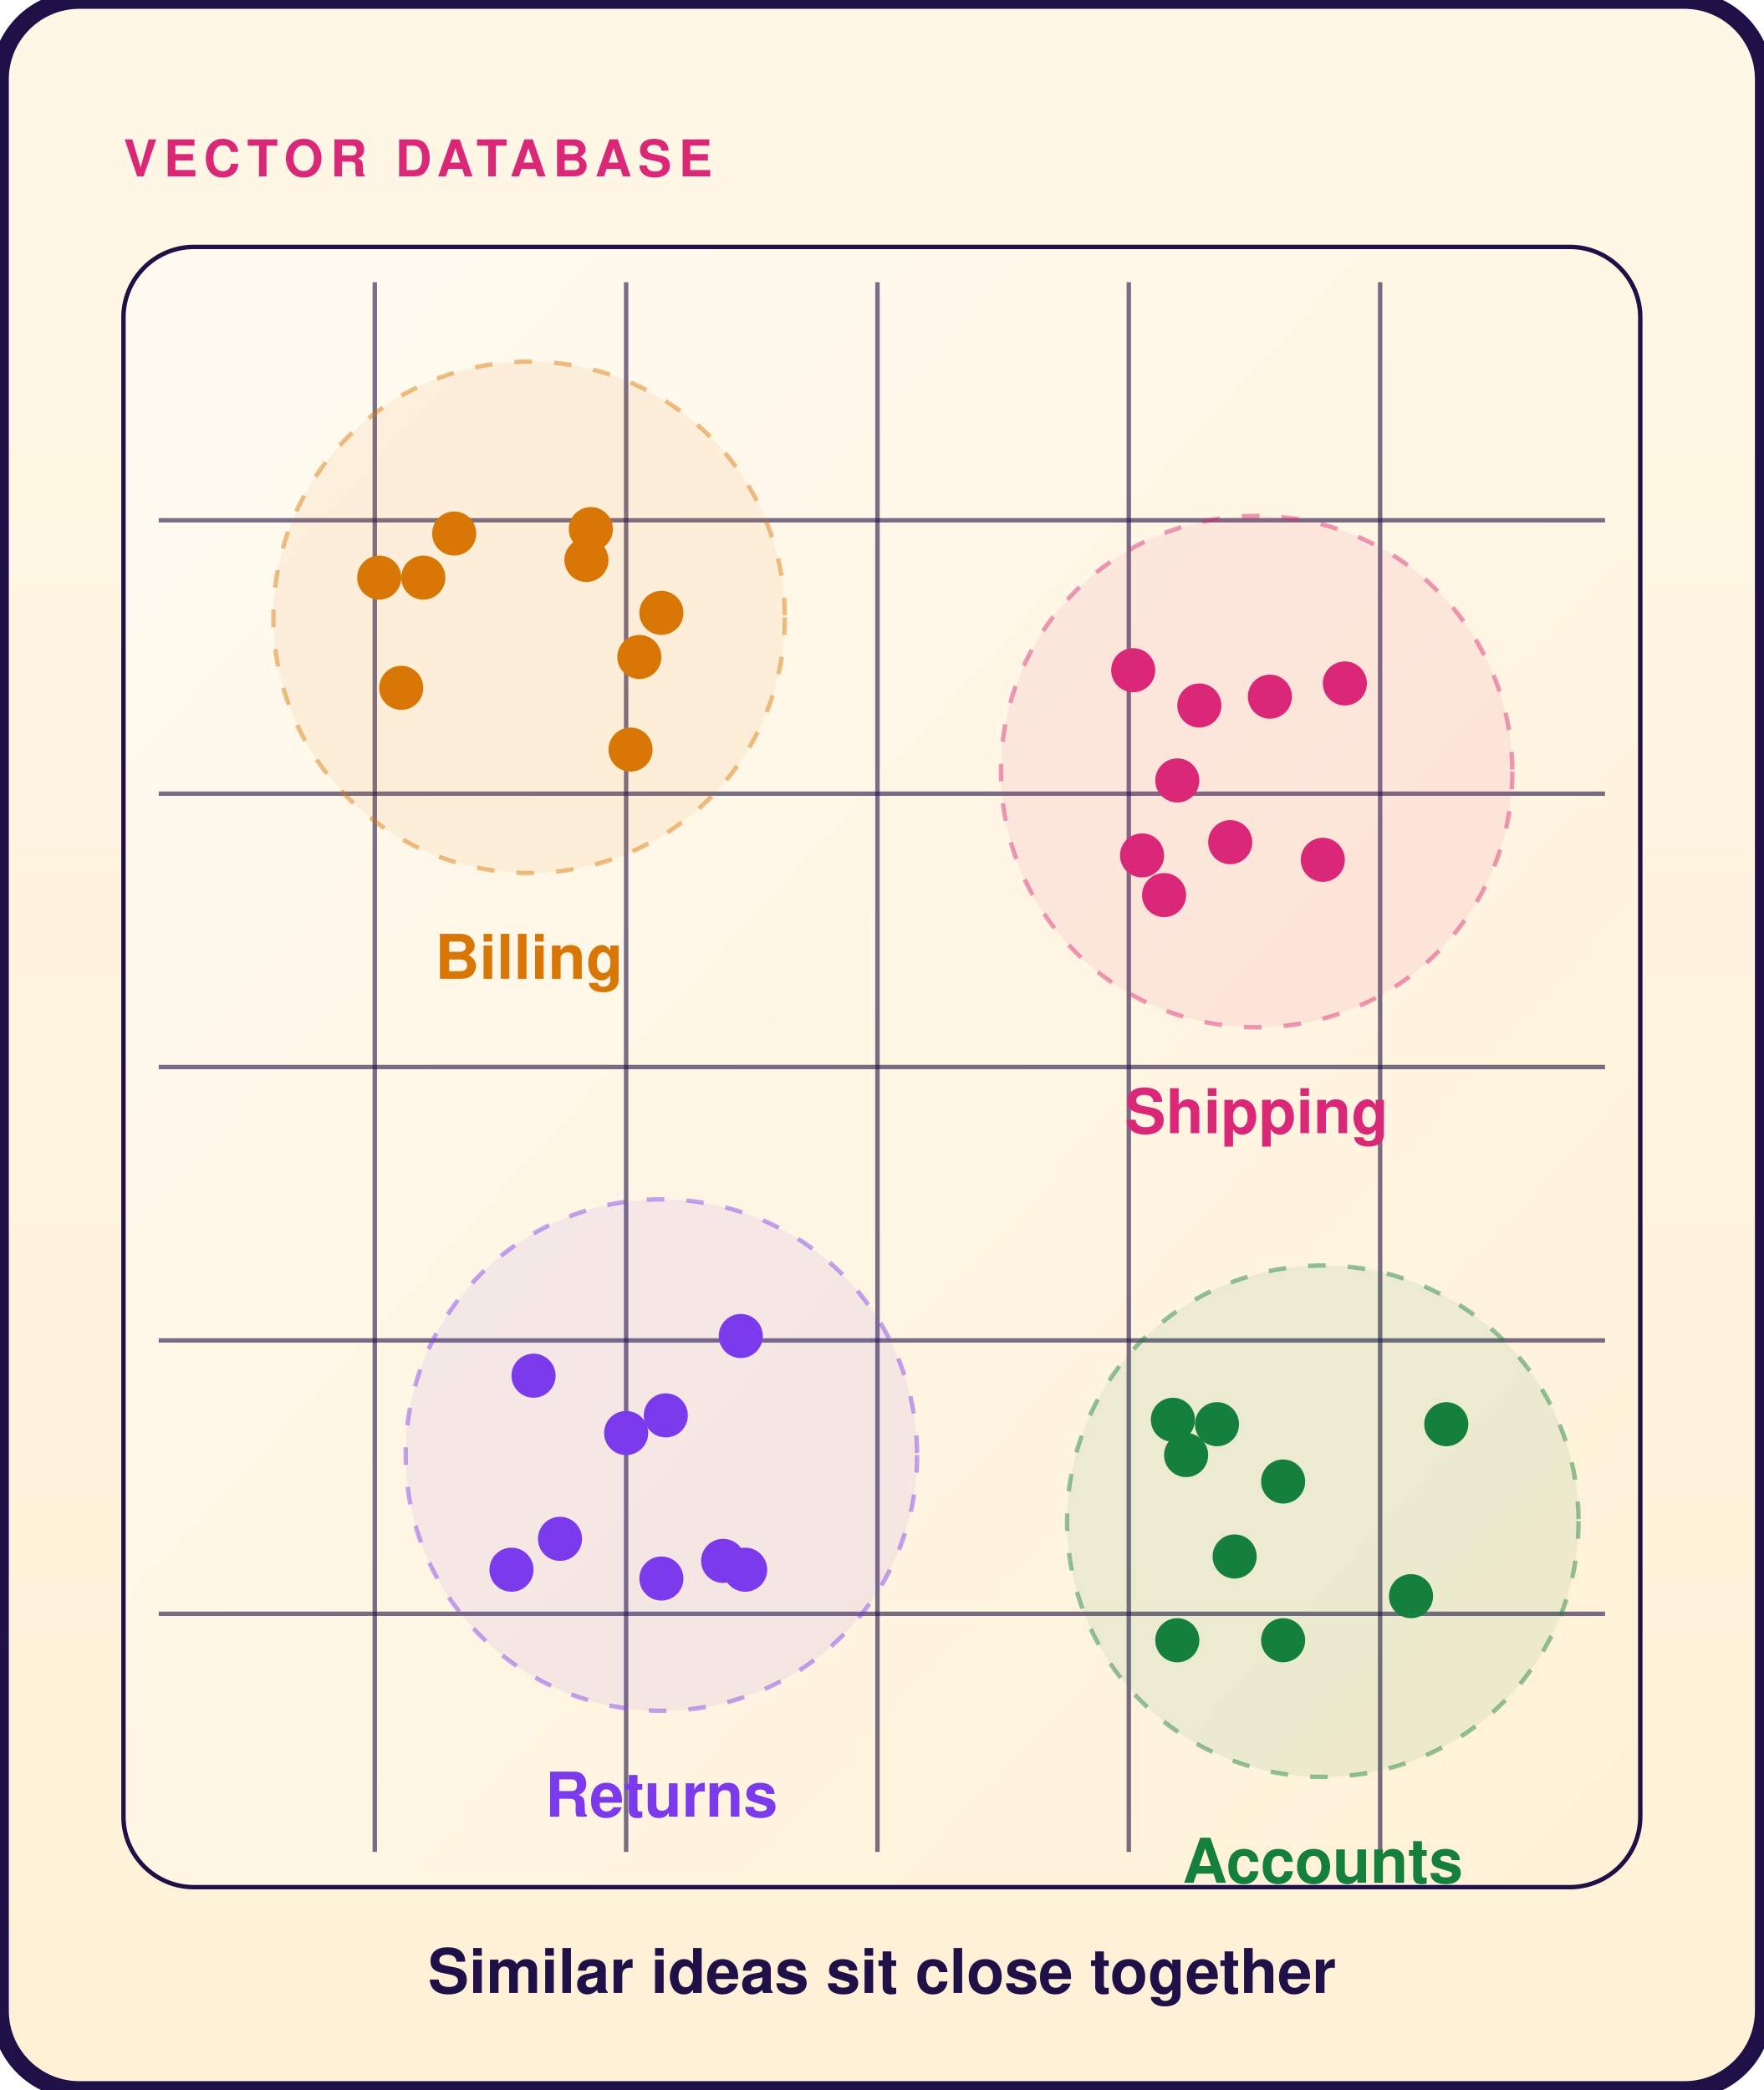
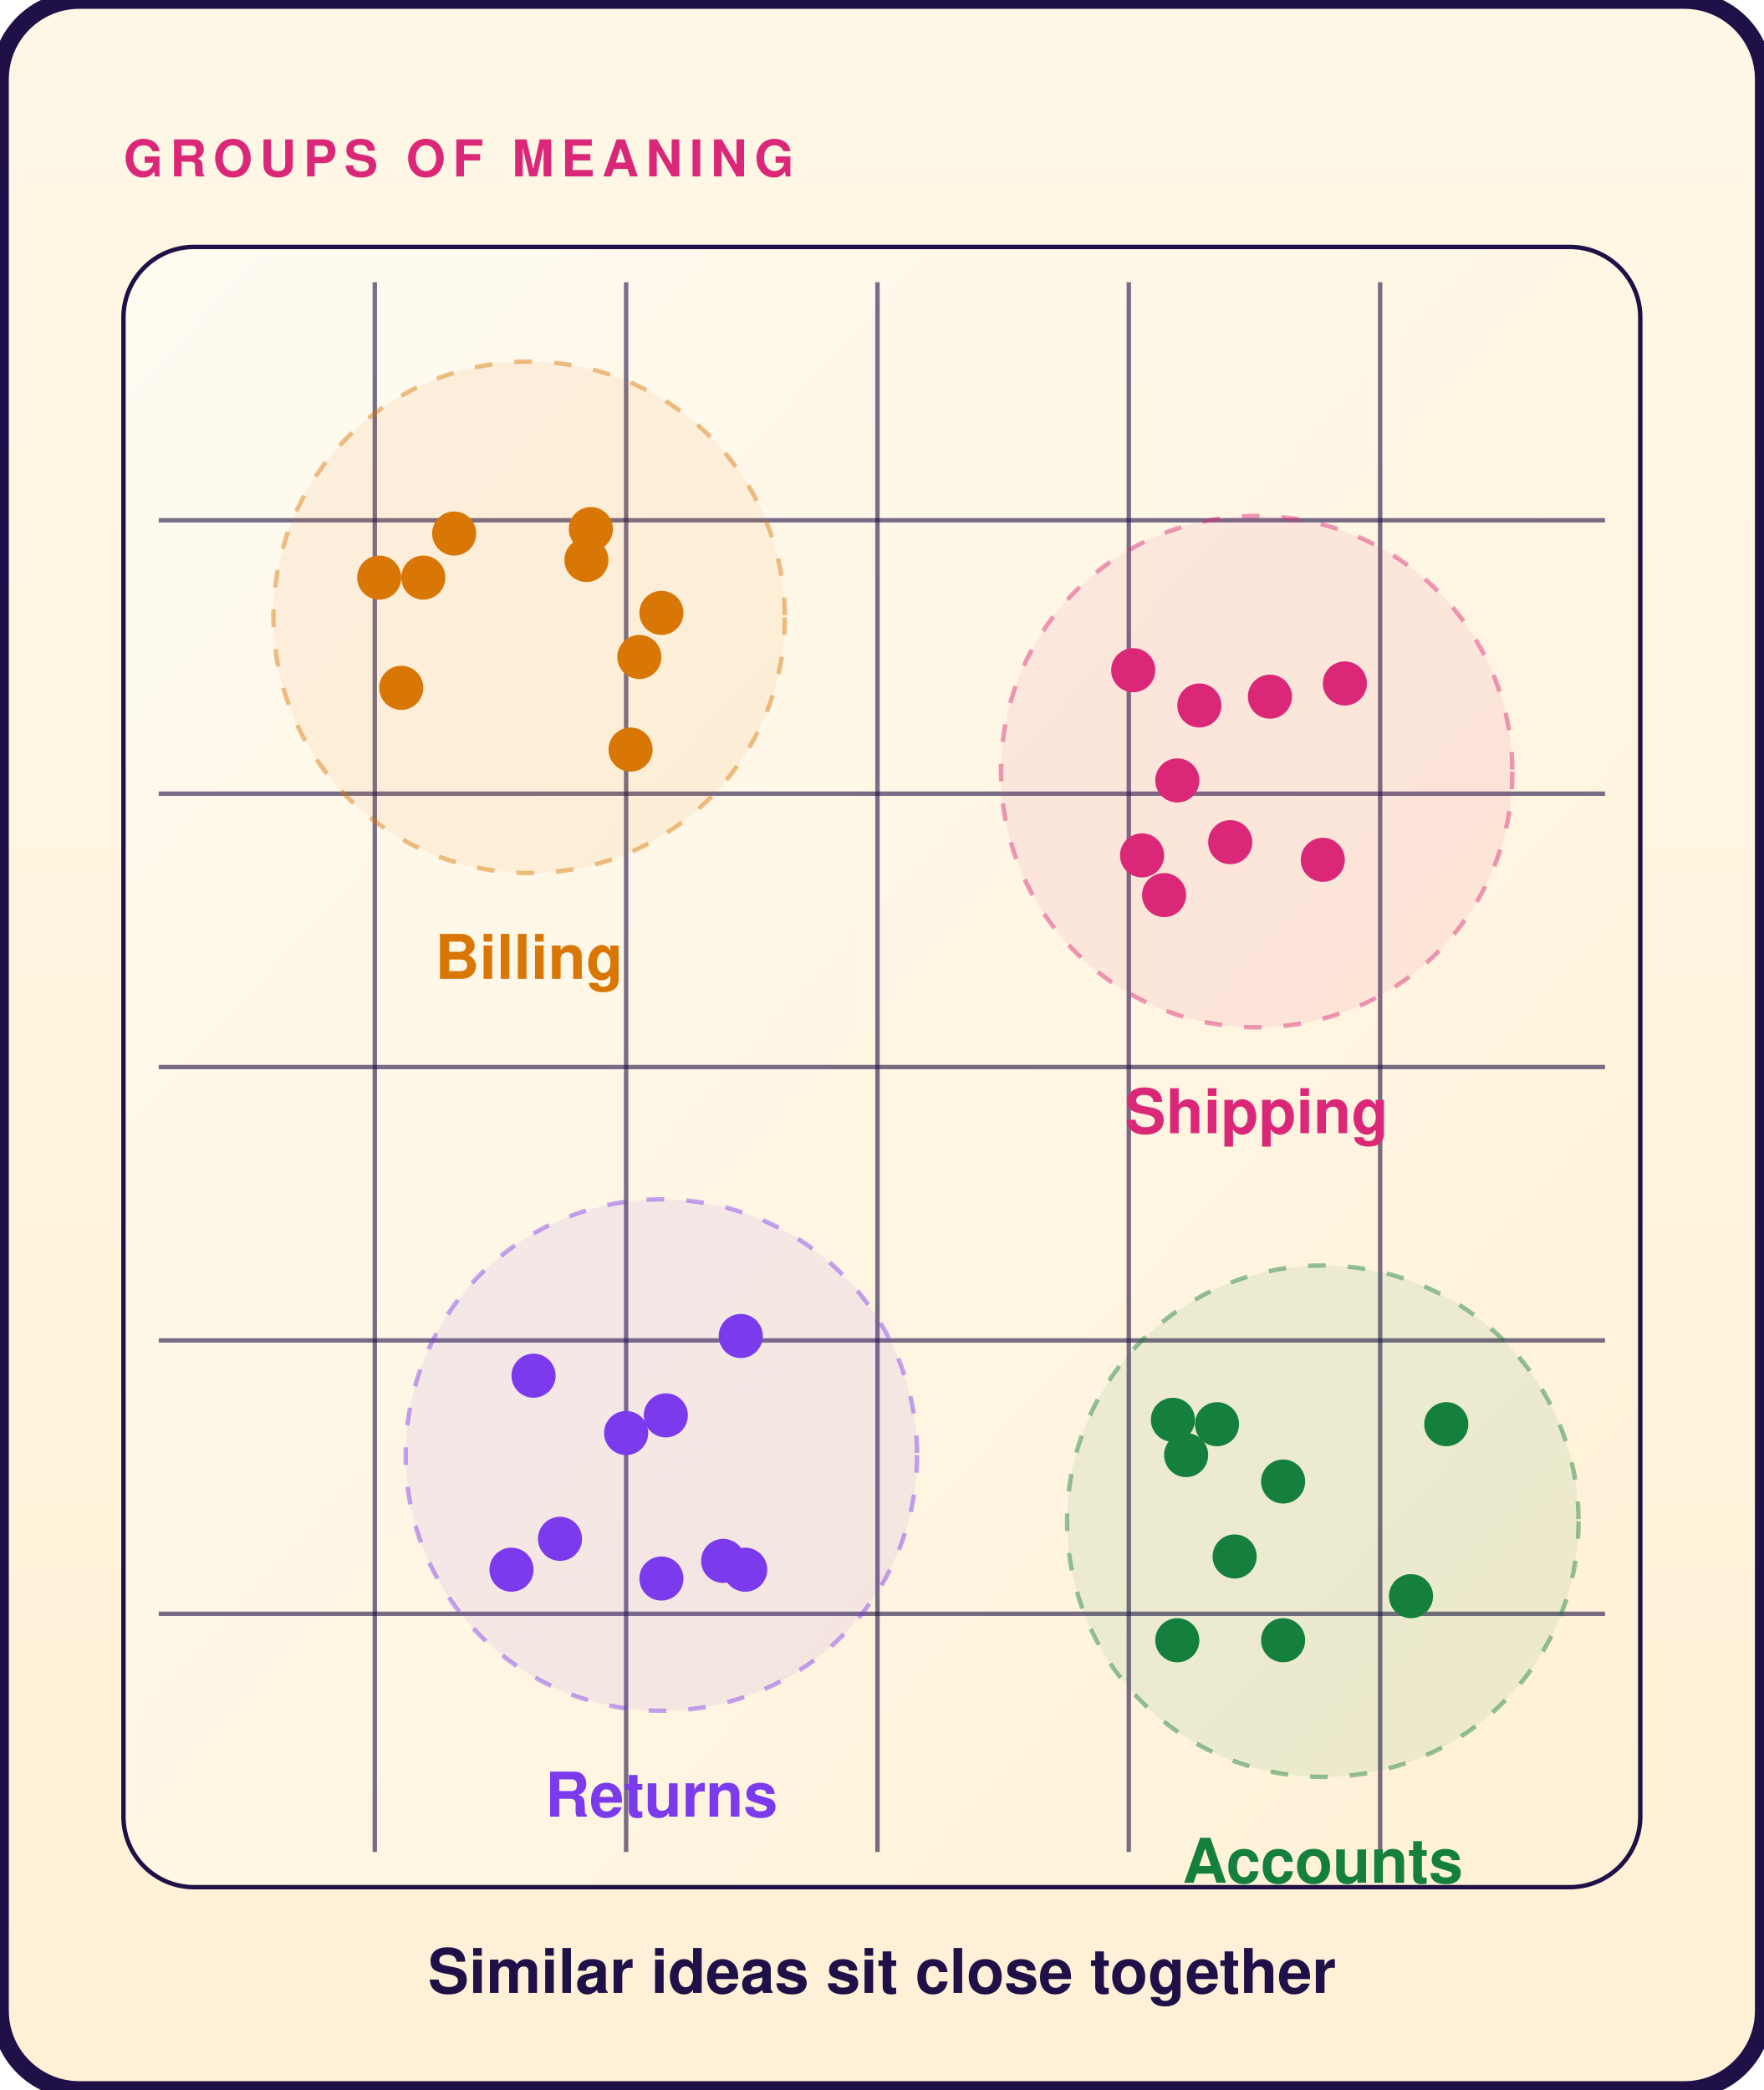
<svg xmlns="http://www.w3.org/2000/svg" viewBox="0 0 400 474" font-family="Segoe UI, Helvetica, Arial, sans-serif">
  <defs>
    <linearGradient id="bg" x1="0" y1="0" x2="0" y2="1">
      <stop offset="0" stop-color="#FFF7E6" />
      <stop offset="1" stop-color="#FFF1D6" />
    </linearGradient>
    <radialGradient id="glowG" cx="0.5" cy="0.5" r="0.5">
      <stop offset="0" stop-color="#D97706" stop-opacity="0.45" />
      <stop offset="1" stop-color="#D97706" stop-opacity="0" />
    </radialGradient>
    <radialGradient id="glowT" cx="0.5" cy="0.5" r="0.5">
      <stop offset="0" stop-color="#DB2777" stop-opacity="0.4" />
      <stop offset="1" stop-color="#DB2777" stop-opacity="0" />
    </radialGradient>
    <radialGradient id="glowW" cx="0.5" cy="0.5" r="0.5">
      <stop offset="0" stop-color="#DC2626" stop-opacity="0.35" />
      <stop offset="1" stop-color="#DC2626" stop-opacity="0" />
    </radialGradient>
    <linearGradient id="tile" x1="0" y1="0" x2="1" y2="1">
      <stop offset="0" stop-color="#FFFBF2" />
      <stop offset="1" stop-color="#FFF1D6" />
    </linearGradient>
    <marker id="aG" viewBox="0 0 10 10" refX="8" refY="5" markerWidth="6" markerHeight="6" orient="auto">
      <path d="M0,0 L10,5 L0,10 z" fill="#D97706" />
    </marker>
    <marker id="aW" viewBox="0 0 10 10" refX="8" refY="5" markerWidth="6" markerHeight="6" orient="auto">
      <path d="M0,0 L10,5 L0,10 z" fill="#DC2626" />
    </marker>
  </defs>
  <rect width="400" height="474" rx="18" fill="url(#bg)" stroke="#1F1147" stroke-width="4" />
-   <text x="28" y="40" text-anchor="start" fill="#DB2777" font-size="11.5" font-weight="800" letter-spacing="1.6">VECTOR DATABASE</text>
+   <text x="28" y="40" text-anchor="start" fill="#DB2777" font-size="11.5" font-weight="800" letter-spacing="1.6">GROUPS OF MEANING</text>
  <rect x="28" y="56" width="344" height="372" rx="16" fill="url(#tile)" stroke="#1F1147" />
  <line x1="85" y1="64" x2="85" y2="420" stroke="#1F1147" stroke-opacity="0.6" />
  <line x1="142" y1="64" x2="142" y2="420" stroke="#1F1147" stroke-opacity="0.6" />
  <line x1="199" y1="64" x2="199" y2="420" stroke="#1F1147" stroke-opacity="0.6" />
  <line x1="256" y1="64" x2="256" y2="420" stroke="#1F1147" stroke-opacity="0.6" />
  <line x1="313" y1="64" x2="313" y2="420" stroke="#1F1147" stroke-opacity="0.6" />
  <line x1="36" y1="118" x2="364" y2="118" stroke="#1F1147" stroke-opacity="0.6" />
  <line x1="36" y1="180" x2="364" y2="180" stroke="#1F1147" stroke-opacity="0.6" />
  <line x1="36" y1="242" x2="364" y2="242" stroke="#1F1147" stroke-opacity="0.6" />
  <line x1="36" y1="304" x2="364" y2="304" stroke="#1F1147" stroke-opacity="0.6" />
  <line x1="36" y1="366" x2="364" y2="366" stroke="#1F1147" stroke-opacity="0.6" />
  <circle cx="120" cy="140" r="58" fill="#D97706" fill-opacity="0.08" stroke="#D97706" stroke-opacity="0.45" stroke-dasharray="4 5" />
  <circle cx="145" cy="149" r="5" fill="#D97706" />
  <circle cx="133" cy="127" r="5" fill="#D97706" />
  <circle cx="103" cy="121" r="5" fill="#D97706" />
  <circle cx="86" cy="131" r="5" fill="#D97706" />
  <circle cx="150" cy="139" r="5" fill="#D97706" />
  <circle cx="96" cy="131" r="5" fill="#D97706" />
  <circle cx="91" cy="156" r="5" fill="#D97706" />
  <circle cx="134" cy="120" r="5" fill="#D97706" />
  <circle cx="143" cy="170" r="5" fill="#D97706" />
  <text x="120" y="222" text-anchor="middle" fill="#D97706" font-size="14" font-weight="700">Billing</text>
  <circle cx="285" cy="175" r="58" fill="#DB2777" fill-opacity="0.08" stroke="#DB2777" stroke-opacity="0.45" stroke-dasharray="4 5" />
  <circle cx="305" cy="155" r="5" fill="#DB2777" />
  <circle cx="272" cy="160" r="5" fill="#DB2777" />
  <circle cx="257" cy="152" r="5" fill="#DB2777" />
  <circle cx="267" cy="177" r="5" fill="#DB2777" />
  <circle cx="259" cy="194" r="5" fill="#DB2777" />
  <circle cx="300" cy="195" r="5" fill="#DB2777" />
  <circle cx="264" cy="203" r="5" fill="#DB2777" />
  <circle cx="288" cy="158" r="5" fill="#DB2777" />
  <circle cx="279" cy="191" r="5" fill="#DB2777" />
  <text x="285" y="257" text-anchor="middle" fill="#DB2777" font-size="14" font-weight="700">Shipping</text>
  <circle cx="150" cy="330" r="58" fill="#7C3AED" fill-opacity="0.08" stroke="#7C3AED" stroke-opacity="0.45" stroke-dasharray="4 5" />
  <circle cx="169" cy="356" r="5" fill="#7C3AED" />
  <circle cx="127" cy="349" r="5" fill="#7C3AED" />
  <circle cx="150" cy="358" r="5" fill="#7C3AED" />
  <circle cx="142" cy="325" r="5" fill="#7C3AED" />
  <circle cx="151" cy="321" r="5" fill="#7C3AED" />
  <circle cx="121" cy="312" r="5" fill="#7C3AED" />
  <circle cx="116" cy="356" r="5" fill="#7C3AED" />
  <circle cx="168" cy="303" r="5" fill="#7C3AED" />
  <circle cx="164" cy="354" r="5" fill="#7C3AED" />
  <text x="150" y="412" text-anchor="middle" fill="#7C3AED" font-size="14" font-weight="700">Returns</text>
  <circle cx="300" cy="345" r="58" fill="#15803D" fill-opacity="0.08" stroke="#15803D" stroke-opacity="0.45" stroke-dasharray="4 5" />
  <circle cx="328" cy="323" r="5" fill="#15803D" />
  <circle cx="269" cy="330" r="5" fill="#15803D" />
  <circle cx="320" cy="362" r="5" fill="#15803D" />
  <circle cx="280" cy="353" r="5" fill="#15803D" />
  <circle cx="266" cy="322" r="5" fill="#15803D" />
  <circle cx="291" cy="372" r="5" fill="#15803D" />
  <circle cx="291" cy="336" r="5" fill="#15803D" />
  <circle cx="267" cy="372" r="5" fill="#15803D" />
  <circle cx="276" cy="323" r="5" fill="#15803D" />
  <text x="300" y="427" text-anchor="middle" fill="#15803D" font-size="14" font-weight="700">Accounts</text>
  <text x="200" y="452" text-anchor="middle" fill="#1F1147" font-size="14" font-weight="600">Similar ideas sit close together</text>
</svg>
